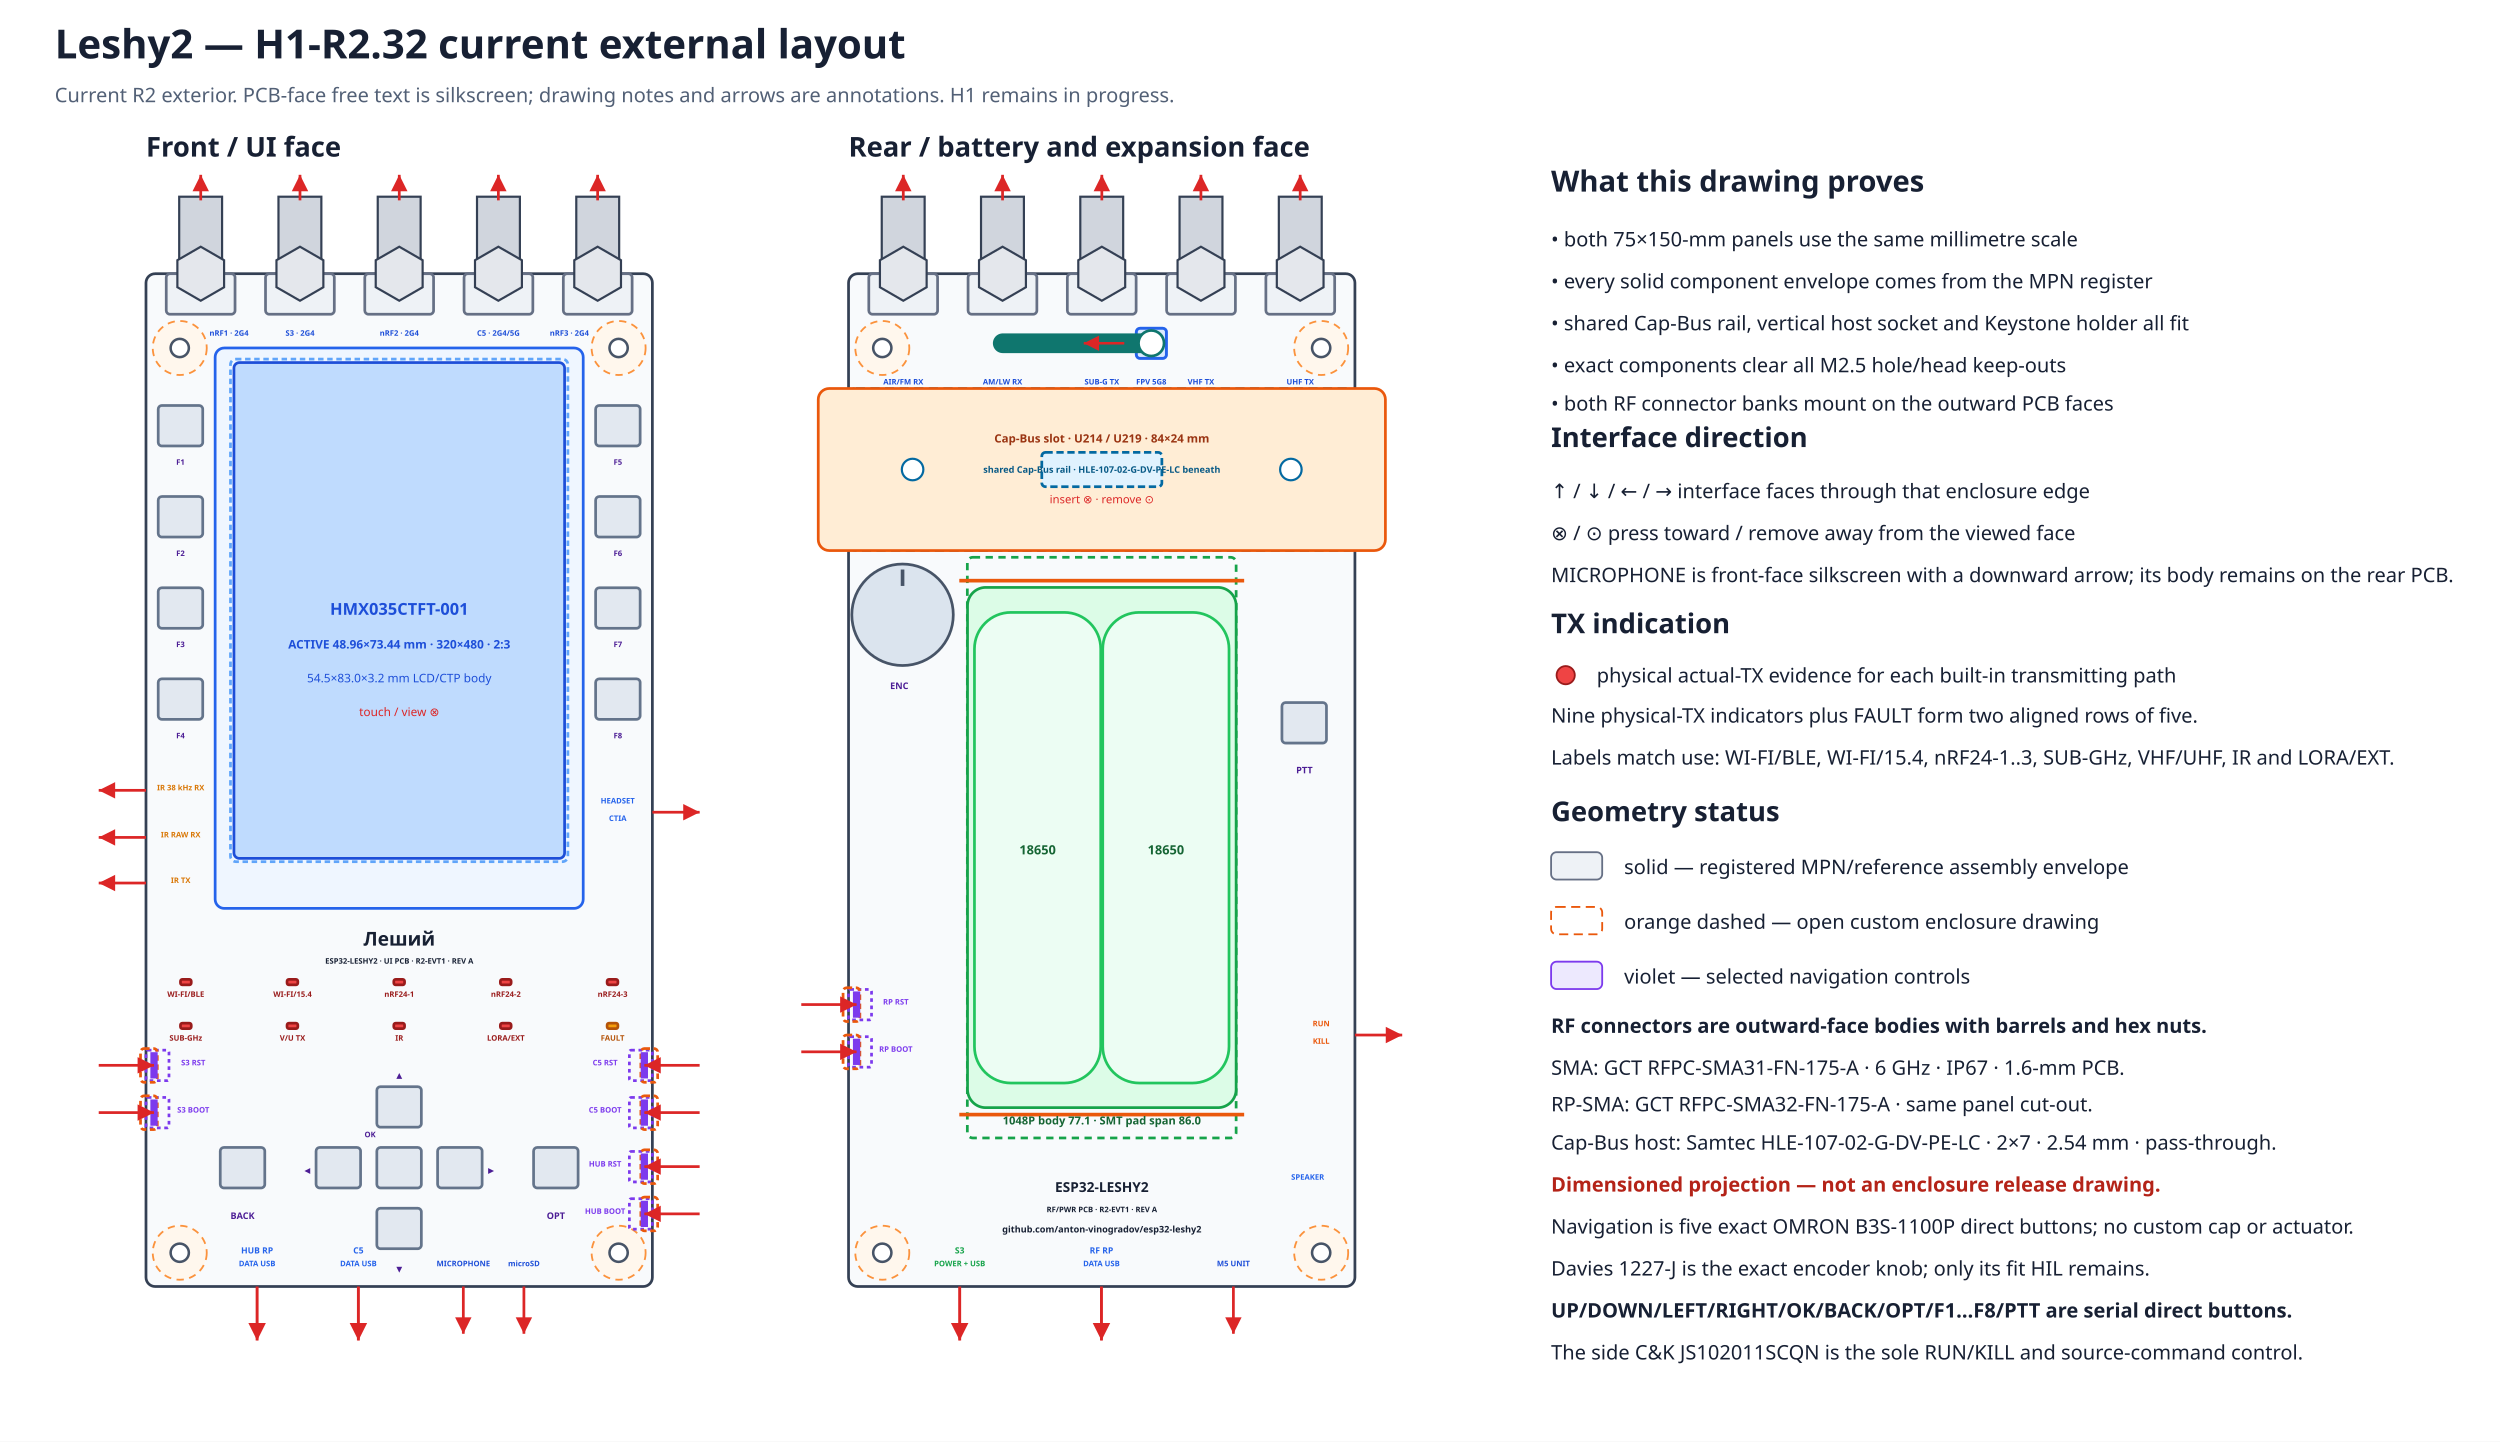
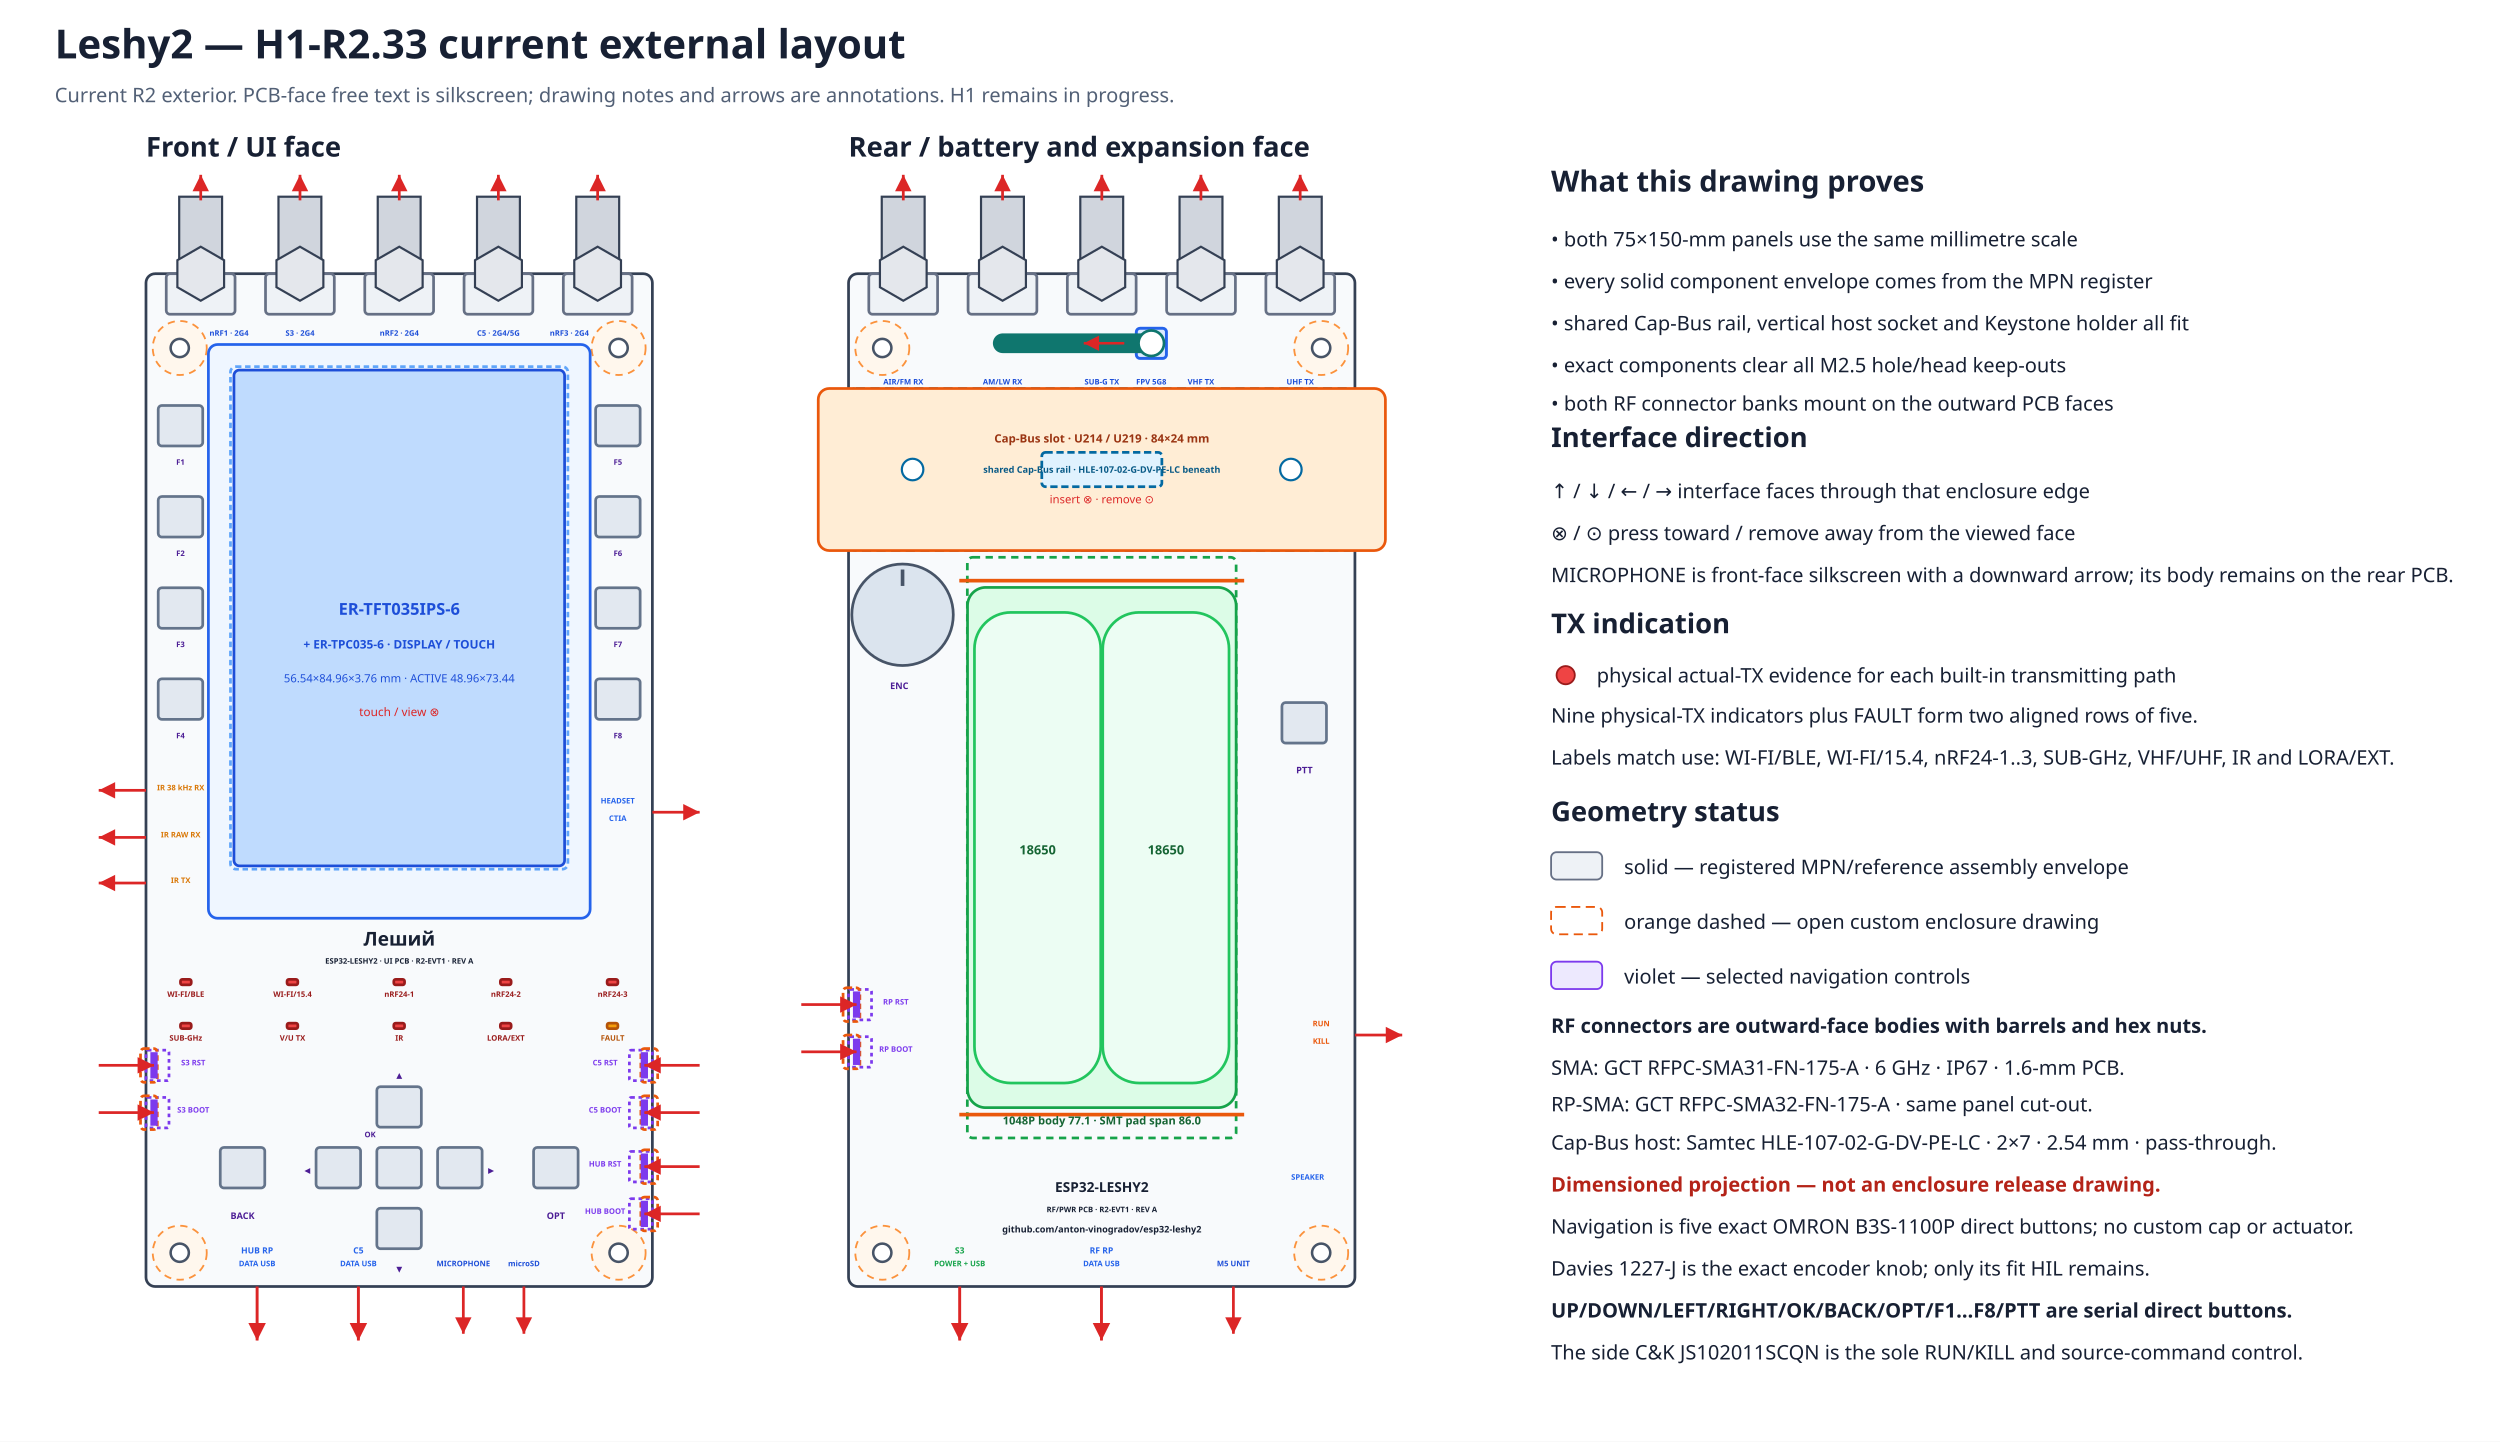
- <svg xmlns="http://www.w3.org/2000/svg" width="1370" height="790" viewBox="0 0 1370 790" data-coordinate-model="L2-ASM-COORD-001-A" data-marker="H1-R2.32" data-review-status="in-progress">
+ <svg xmlns="http://www.w3.org/2000/svg" width="1370" height="790" viewBox="0 0 1370 790" data-coordinate-model="L2-ASM-COORD-001-A" data-review-gate="H1-R2.33" data-review-status="ready-for-user-acceptance">
  <defs>
    <marker id="arrow" markerWidth="8" markerHeight="8" refX="6" refY="3" orient="auto">
      <path d="M0,0 L6,3 L0,6 Z" fill="#dc2626" />
    </marker>
  </defs>
  <rect width="100%" height="100%" fill="#ffffff" />
-   <text x="30.0" y="32.0" font-family="sans-serif" font-size="22" font-weight="bold" text-anchor="start" fill="#172033">Leshy2 — H1-R2.32 current external layout</text>
+   <text x="30.0" y="32.0" font-family="sans-serif" font-size="22" font-weight="bold" text-anchor="start" fill="#172033">Leshy2 — H1-R2.33 current external layout</text>
  <text x="30.0" y="56.0" font-family="sans-serif" font-size="11" font-weight="normal" text-anchor="start" fill="#526076">Current R2 exterior. PCB-face free text is silkscreen; drawing notes and arrows are annotations. H1 remains in progress.</text>
  <text x="80.0" y="85.8" font-family="sans-serif" font-size="15" font-weight="bold" text-anchor="start" fill="#172033">Front / UI face</text>
  <rect x="80.0" y="150.0" width="277.5" height="555.0" rx="5" fill="#f8fafc" stroke="#344054" stroke-width="1.5" data-face="front-outer" data-board-mm="75x150" />
  <circle cx="98.5" cy="190.7" r="14.8" fill="#fff7ed" stroke="#fb923c" stroke-width="1" stroke-dasharray="4 3" />
  <circle cx="98.5" cy="190.7" r="5.0" fill="white" stroke="#475467" stroke-width="1.4" />
  <circle cx="339.0" cy="190.7" r="14.8" fill="#fff7ed" stroke="#fb923c" stroke-width="1" stroke-dasharray="4 3" />
  <circle cx="339.0" cy="190.7" r="5.0" fill="white" stroke="#475467" stroke-width="1.4" />
  <circle cx="98.5" cy="686.5" r="14.8" fill="#fff7ed" stroke="#fb923c" stroke-width="1" stroke-dasharray="4 3" />
  <circle cx="98.5" cy="686.5" r="5.0" fill="white" stroke="#475467" stroke-width="1.4" />
  <circle cx="339.0" cy="686.5" r="14.8" fill="#fff7ed" stroke="#fb923c" stroke-width="1" stroke-dasharray="4 3" />
  <circle cx="339.0" cy="686.5" r="5.0" fill="white" stroke="#475467" stroke-width="1.4" />
  <text x="465.0" y="85.8" font-family="sans-serif" font-size="15" font-weight="bold" text-anchor="start" fill="#172033">Rear / battery and expansion face</text>
  <rect x="465.0" y="150.0" width="277.5" height="555.0" rx="5" fill="#f8fafc" stroke="#344054" stroke-width="1.5" data-face="rear-outer" data-board-mm="75x150" />
  <circle cx="483.5" cy="190.7" r="14.8" fill="#fff7ed" stroke="#fb923c" stroke-width="1" stroke-dasharray="4 3" />
  <circle cx="483.5" cy="190.7" r="5.0" fill="white" stroke="#475467" stroke-width="1.4" />
  <circle cx="724.0" cy="190.7" r="14.8" fill="#fff7ed" stroke="#fb923c" stroke-width="1" stroke-dasharray="4 3" />
  <circle cx="724.0" cy="190.7" r="5.0" fill="white" stroke="#475467" stroke-width="1.4" />
  <circle cx="483.5" cy="686.5" r="14.8" fill="#fff7ed" stroke="#fb923c" stroke-width="1" stroke-dasharray="4 3" />
  <circle cx="483.5" cy="686.5" r="5.0" fill="white" stroke="#475467" stroke-width="1.4" />
  <circle cx="724.0" cy="686.5" r="14.8" fill="#fff7ed" stroke="#fb923c" stroke-width="1" stroke-dasharray="4 3" />
  <circle cx="724.0" cy="686.5" r="5.0" fill="white" stroke="#475467" stroke-width="1.4" />
  <rect x="465.0" y="212.9" width="277.5" height="88.8" rx="4" fill="#f0f9ff" stroke="#0284c7" stroke-width="1.5" stroke-dasharray="5 3" />
  <rect x="448.4" y="212.9" width="310.8" height="88.8" rx="6" fill="#ffedd5" stroke="#ea580c" stroke-width="1.5" />
  <rect x="570.9" y="247.9" width="65.8" height="18.8" rx="2" fill="#e0f2fe" stroke="#0369a1" stroke-width="1.5" stroke-dasharray="4 2" />
  <circle cx="500.1" cy="257.3" r="5.9" fill="#ffffff" stroke="#0369a1" stroke-width="1.2" />
  <circle cx="707.4" cy="257.3" r="5.9" fill="#ffffff" stroke="#0369a1" stroke-width="1.2" />
  <text x="603.8" y="242.5" font-family="sans-serif" font-size="6.3" font-weight="bold" text-anchor="middle" fill="#9a3412">Cap-Bus slot · U214 / U219 · 84×24 mm</text>
  <text x="603.8" y="259.1" font-family="sans-serif" font-size="5.0" font-weight="bold" text-anchor="middle" fill="#075985">shared Cap-Bus rail · HLE-107-02-G-DV-PE-LC beneath</text>
  <text x="603.8" y="275.8" font-family="sans-serif" font-size="6.2" font-weight="normal" text-anchor="middle" fill="#dc2626">insert ⊗ · remove ⊙</text>
  <g id="rear-outer-rf-bank" data-mount-face="rf-pcb-outer">
    <rect x="476.1" y="150.0" width="37.7" height="22.2" rx="2" fill="#eef2f6" stroke="#667085" stroke-width="1.5" />
    <rect x="483.2" y="107.8" width="23.5" height="42.2" fill="#d0d5dd" stroke="#344054" stroke-width="1.2" />
    <polygon points="507.8,157.4 495.0,164.8 482.2,157.4 482.2,142.6 495.0,135.2 507.8,142.6" fill="#e4e7ec" stroke="#344054" stroke-width="1.2" />
    <path d="M495.0 109.8 V95.8" stroke="#dc2626" stroke-width="1.5" marker-end="url(#arrow)" />
    <text data-layer="pcb-silkscreen" x="495.0" y="210.7" font-family="sans-serif" font-size="4.2" font-weight="bold" text-anchor="middle" fill="#1d4ed8">AIR/FM RX</text>
    <rect x="530.5" y="150.0" width="37.7" height="22.2" rx="2" fill="#eef2f6" stroke="#667085" stroke-width="1.5" />
    <rect x="537.6" y="107.8" width="23.5" height="42.2" fill="#d0d5dd" stroke="#344054" stroke-width="1.2" />
    <polygon points="562.2,157.4 549.4,164.8 536.5,157.4 536.5,142.6 549.4,135.2 562.2,142.6" fill="#e4e7ec" stroke="#344054" stroke-width="1.2" />
    <path d="M549.4 109.8 V95.8" stroke="#dc2626" stroke-width="1.5" marker-end="url(#arrow)" />
    <text data-layer="pcb-silkscreen" x="549.4" y="210.7" font-family="sans-serif" font-size="4.2" font-weight="bold" text-anchor="middle" fill="#1d4ed8">AM/LW RX</text>
    <rect x="584.9" y="150.0" width="37.7" height="22.2" rx="2" fill="#eef2f6" stroke="#667085" stroke-width="1.5" />
    <rect x="592.0" y="107.8" width="23.5" height="42.2" fill="#d0d5dd" stroke="#344054" stroke-width="1.2" />
    <polygon points="616.6,157.4 603.8,164.8 590.9,157.4 590.9,142.6 603.8,135.2 616.6,142.6" fill="#e4e7ec" stroke="#344054" stroke-width="1.2" />
    <path d="M603.8 109.8 V95.8" stroke="#dc2626" stroke-width="1.5" marker-end="url(#arrow)" />
    <text data-layer="pcb-silkscreen" x="603.8" y="210.7" font-family="sans-serif" font-size="4.2" font-weight="bold" text-anchor="middle" fill="#1d4ed8">SUB-G TX</text>
    <rect x="639.3" y="150.0" width="37.7" height="22.2" rx="2" fill="#eef2f6" stroke="#667085" stroke-width="1.5" />
    <rect x="646.4" y="107.8" width="23.5" height="42.2" fill="#d0d5dd" stroke="#344054" stroke-width="1.2" />
    <polygon points="671.0,157.4 658.1,164.8 645.3,157.4 645.3,142.6 658.1,135.2 671.0,142.6" fill="#e4e7ec" stroke="#344054" stroke-width="1.2" />
    <path d="M658.1 109.8 V95.8" stroke="#dc2626" stroke-width="1.5" marker-end="url(#arrow)" />
    <text data-layer="pcb-silkscreen" x="658.1" y="210.7" font-family="sans-serif" font-size="4.2" font-weight="bold" text-anchor="middle" fill="#1d4ed8">VHF TX</text>
    <rect x="693.7" y="150.0" width="37.7" height="22.2" rx="2" fill="#eef2f6" stroke="#667085" stroke-width="1.5" />
    <rect x="700.8" y="107.8" width="23.5" height="42.2" fill="#d0d5dd" stroke="#344054" stroke-width="1.2" />
    <polygon points="725.3,157.4 712.5,164.8 699.7,157.4 699.7,142.6 712.5,135.2 725.3,142.6" fill="#e4e7ec" stroke="#344054" stroke-width="1.2" />
    <path d="M712.5 109.8 V95.8" stroke="#dc2626" stroke-width="1.5" marker-end="url(#arrow)" />
    <text data-layer="pcb-silkscreen" x="712.5" y="210.7" font-family="sans-serif" font-size="4.2" font-weight="bold" text-anchor="middle" fill="#1d4ed8">UHF TX</text>
  </g>
-   <rect x="117.9" y="190.7" width="201.7" height="307.1" rx="5" fill="#eff6ff" stroke="#2563eb" stroke-width="1.5" />
-   <rect x="128.2" y="198.7" width="181.2" height="271.7" rx="3" fill="#bfdbfe" stroke="#1d4ed8" stroke-width="1.5" />
-   <rect x="126.3" y="196.8" width="184.9" height="275.4" rx="3" fill="none" stroke="#60a5fa" stroke-width="1.5" stroke-dasharray="3 2" />
-   <text x="218.8" y="336.9" font-family="sans-serif" font-size="9" font-weight="bold" text-anchor="middle" fill="#1d4ed8">HMX035CTFT-001</text>
-   <text x="218.8" y="355.4" font-family="sans-serif" font-size="6.5" font-weight="bold" text-anchor="middle" fill="#1d4ed8">ACTIVE 48.96×73.44 mm · 320×480 · 2:3</text>
-   <text x="218.8" y="373.9" font-family="sans-serif" font-size="6.5" font-weight="normal" text-anchor="middle" fill="#1d4ed8">54.5×83.0×3.2 mm LCD/CTP body</text>
+   <rect x="114.2" y="188.8" width="209.2" height="314.4" rx="5" fill="#eff6ff" stroke="#2563eb" stroke-width="1.5" />
+   <rect x="128.2" y="202.8" width="181.2" height="271.7" rx="3" fill="#bfdbfe" stroke="#1d4ed8" stroke-width="1.5" />
+   <rect x="126.3" y="200.9" width="184.9" height="275.4" rx="3" fill="none" stroke="#60a5fa" stroke-width="1.5" stroke-dasharray="3 2" />
+   <text x="218.8" y="336.9" font-family="sans-serif" font-size="9" font-weight="bold" text-anchor="middle" fill="#1d4ed8">ER-TFT035IPS-6</text>
+   <text x="218.8" y="355.4" font-family="sans-serif" font-size="6.5" font-weight="bold" text-anchor="middle" fill="#1d4ed8">+ ER-TPC035-6 · DISPLAY / TOUCH</text>
+   <text x="218.8" y="373.9" font-family="sans-serif" font-size="6.2" font-weight="normal" text-anchor="middle" fill="#1d4ed8">56.54×84.96×3.76 mm · ACTIVE 48.96×73.44</text>
  <text x="218.8" y="392.4" font-family="sans-serif" font-size="6.5" font-weight="normal" text-anchor="middle" fill="#dc2626">touch / view ⊗</text>
  <g id="front-outer-rf-bank" data-mount-face="ui-pcb-outer">
    <rect x="91.1" y="150.0" width="37.7" height="22.2" rx="2" fill="#eef2f6" stroke="#667085" stroke-width="1.5" />
    <rect x="98.2" y="107.8" width="23.5" height="42.2" fill="#d0d5dd" stroke="#344054" stroke-width="1.2" />
    <polygon points="122.8,157.4 110.0,164.8 97.2,157.4 97.2,142.6 110.0,135.2 122.8,142.6" fill="#e4e7ec" stroke="#344054" stroke-width="1.2" />
    <path d="M110.0 109.8 V95.8" stroke="#dc2626" stroke-width="1.5" marker-end="url(#arrow)" />
    <text data-layer="pcb-silkscreen" x="125.5" y="184.0" font-family="sans-serif" font-size="4.2" font-weight="bold" text-anchor="middle" fill="#1d4ed8">nRF1 · 2G4</text>
    <rect x="145.5" y="150.0" width="37.7" height="22.2" rx="2" fill="#eef2f6" stroke="#667085" stroke-width="1.5" />
    <rect x="152.6" y="107.8" width="23.5" height="42.2" fill="#d0d5dd" stroke="#344054" stroke-width="1.2" />
    <polygon points="177.2,157.4 164.4,164.8 151.5,157.4 151.5,142.6 164.4,135.2 177.2,142.6" fill="#e4e7ec" stroke="#344054" stroke-width="1.2" />
    <path d="M164.4 109.8 V95.8" stroke="#dc2626" stroke-width="1.5" marker-end="url(#arrow)" />
    <text data-layer="pcb-silkscreen" x="164.4" y="184.0" font-family="sans-serif" font-size="4.2" font-weight="bold" text-anchor="middle" fill="#1d4ed8">S3 · 2G4</text>
    <rect x="199.9" y="150.0" width="37.7" height="22.2" rx="2" fill="#eef2f6" stroke="#667085" stroke-width="1.5" />
    <rect x="207.0" y="107.8" width="23.5" height="42.2" fill="#d0d5dd" stroke="#344054" stroke-width="1.2" />
    <polygon points="231.6,157.4 218.8,164.8 205.9,157.4 205.9,142.6 218.8,135.2 231.6,142.6" fill="#e4e7ec" stroke="#344054" stroke-width="1.2" />
    <path d="M218.8 109.8 V95.8" stroke="#dc2626" stroke-width="1.5" marker-end="url(#arrow)" />
    <text data-layer="pcb-silkscreen" x="218.8" y="184.0" font-family="sans-serif" font-size="4.2" font-weight="bold" text-anchor="middle" fill="#1d4ed8">nRF2 · 2G4</text>
    <rect x="254.3" y="150.0" width="37.7" height="22.2" rx="2" fill="#eef2f6" stroke="#667085" stroke-width="1.5" />
    <rect x="261.4" y="107.8" width="23.5" height="42.2" fill="#d0d5dd" stroke="#344054" stroke-width="1.2" />
    <polygon points="286.0,157.4 273.1,164.8 260.3,157.4 260.3,142.6 273.1,135.2 286.0,142.6" fill="#e4e7ec" stroke="#344054" stroke-width="1.2" />
    <path d="M273.1 109.8 V95.8" stroke="#dc2626" stroke-width="1.5" marker-end="url(#arrow)" />
    <text data-layer="pcb-silkscreen" x="273.1" y="184.0" font-family="sans-serif" font-size="4.2" font-weight="bold" text-anchor="middle" fill="#1d4ed8">C5 · 2G4/5G</text>
    <rect x="308.7" y="150.0" width="37.7" height="22.2" rx="2" fill="#eef2f6" stroke="#667085" stroke-width="1.5" />
    <rect x="315.8" y="107.8" width="23.5" height="42.2" fill="#d0d5dd" stroke="#344054" stroke-width="1.2" />
    <polygon points="340.3,157.4 327.5,164.8 314.7,157.4 314.7,142.6 327.5,135.2 340.3,142.6" fill="#e4e7ec" stroke="#344054" stroke-width="1.2" />
    <path d="M327.5 109.8 V95.8" stroke="#dc2626" stroke-width="1.5" marker-end="url(#arrow)" />
    <text data-layer="pcb-silkscreen" x="312.0" y="184.0" font-family="sans-serif" font-size="4.2" font-weight="bold" text-anchor="middle" fill="#1d4ed8">nRF3 · 2G4</text>
  </g>
  <rect x="98.9" y="536.7" width="5.9" height="3.0" rx="1" fill="#ef4444" stroke="#991b1b" stroke-width="1.5" data-instance="s3_tx_led" data-role="actual-tx-indicator" data-row="1" data-column="1" />
  <text data-layer="pcb-silkscreen" x="101.8" y="546.3" font-family="sans-serif" font-size="4.2" font-weight="bold" text-anchor="middle" fill="#991b1b">WI-FI/BLE</text>
  <rect x="157.3" y="536.7" width="5.9" height="3.0" rx="1" fill="#ef4444" stroke="#991b1b" stroke-width="1.5" data-instance="c5_tx_led" data-role="actual-tx-indicator" data-row="1" data-column="2" />
  <text data-layer="pcb-silkscreen" x="160.3" y="546.3" font-family="sans-serif" font-size="4.2" font-weight="bold" text-anchor="middle" fill="#991b1b">WI-FI/15.4</text>
  <rect x="215.8" y="536.7" width="5.9" height="3.0" rx="1" fill="#ef4444" stroke="#991b1b" stroke-width="1.5" data-instance="nrf0_tx_led" data-role="actual-tx-indicator" data-row="1" data-column="3" />
  <text data-layer="pcb-silkscreen" x="218.8" y="546.3" font-family="sans-serif" font-size="4.2" font-weight="bold" text-anchor="middle" fill="#991b1b">nRF24-1</text>
  <rect x="274.2" y="536.7" width="5.9" height="3.0" rx="1" fill="#ef4444" stroke="#991b1b" stroke-width="1.5" data-instance="nrf1_tx_led" data-role="actual-tx-indicator" data-row="1" data-column="4" />
  <text data-layer="pcb-silkscreen" x="277.2" y="546.3" font-family="sans-serif" font-size="4.2" font-weight="bold" text-anchor="middle" fill="#991b1b">nRF24-2</text>
  <rect x="332.7" y="536.7" width="5.9" height="3.0" rx="1" fill="#ef4444" stroke="#991b1b" stroke-width="1.5" data-instance="nrf2_tx_led" data-role="actual-tx-indicator" data-row="1" data-column="5" />
  <text data-layer="pcb-silkscreen" x="335.7" y="546.3" font-family="sans-serif" font-size="4.2" font-weight="bold" text-anchor="middle" fill="#991b1b">nRF24-3</text>
  <rect x="98.9" y="560.7" width="5.9" height="3.0" rx="1" fill="#ef4444" stroke="#991b1b" stroke-width="1.5" data-instance="cc_tx_led" data-role="actual-tx-indicator" data-row="2" data-column="1" />
  <text data-layer="pcb-silkscreen" x="101.8" y="570.3" font-family="sans-serif" font-size="4.2" font-weight="bold" text-anchor="middle" fill="#991b1b">SUB-GHz</text>
  <rect x="157.3" y="560.7" width="5.9" height="3.0" rx="1" fill="#ef4444" stroke="#991b1b" stroke-width="1.5" data-instance="voice_tx_led" data-role="actual-tx-indicator" data-row="2" data-column="2" />
  <text data-layer="pcb-silkscreen" x="160.3" y="570.3" font-family="sans-serif" font-size="4.2" font-weight="bold" text-anchor="middle" fill="#991b1b">V/U TX</text>
  <rect x="215.8" y="560.7" width="5.9" height="3.0" rx="1" fill="#ef4444" stroke="#991b1b" stroke-width="1.5" data-instance="ir_tx_led" data-role="actual-tx-indicator" data-row="2" data-column="3" />
  <text data-layer="pcb-silkscreen" x="218.8" y="570.3" font-family="sans-serif" font-size="4.2" font-weight="bold" text-anchor="middle" fill="#991b1b">IR</text>
  <rect x="274.2" y="560.7" width="5.9" height="3.0" rx="1" fill="#ef4444" stroke="#991b1b" stroke-width="1.5" data-instance="ext_tx_led" data-role="actual-tx-indicator" data-row="2" data-column="4" />
  <text data-layer="pcb-silkscreen" x="277.2" y="570.3" font-family="sans-serif" font-size="4.2" font-weight="bold" text-anchor="middle" fill="#991b1b">LORA/EXT</text>
  <rect x="332.7" y="560.7" width="5.9" height="3.0" rx="1" fill="#f59e0b" stroke="#b45309" stroke-width="1.5" data-instance="fault_led" data-role="fault-indicator" data-row="2" data-column="5" />
  <text data-layer="pcb-silkscreen" x="335.7" y="570.3" font-family="sans-serif" font-size="4.2" font-weight="bold" text-anchor="middle" fill="#b45309">FAULT</text>
  <rect x="86.7" y="222.2" width="24.4" height="22.2" rx="2" fill="#e2e8f0" stroke="#64748b" stroke-width="1.5" data-instance="ui_switch_f1" data-direct-press="true" />
  <rect x="86.7" y="272.1" width="24.4" height="22.2" rx="2" fill="#e2e8f0" stroke="#64748b" stroke-width="1.5" data-instance="ui_switch_f2" data-direct-press="true" />
  <rect x="86.7" y="322.1" width="24.4" height="22.2" rx="2" fill="#e2e8f0" stroke="#64748b" stroke-width="1.5" data-instance="ui_switch_f3" data-direct-press="true" />
  <rect x="86.7" y="372.0" width="24.4" height="22.2" rx="2" fill="#e2e8f0" stroke="#64748b" stroke-width="1.5" data-instance="ui_switch_f4" data-direct-press="true" />
  <rect x="326.4" y="222.2" width="24.4" height="22.2" rx="2" fill="#e2e8f0" stroke="#64748b" stroke-width="1.5" data-instance="ui_switch_f5" data-direct-press="true" />
  <rect x="326.4" y="272.1" width="24.4" height="22.2" rx="2" fill="#e2e8f0" stroke="#64748b" stroke-width="1.5" data-instance="ui_switch_f6" data-direct-press="true" />
  <rect x="326.4" y="322.1" width="24.4" height="22.2" rx="2" fill="#e2e8f0" stroke="#64748b" stroke-width="1.5" data-instance="ui_switch_f7" data-direct-press="true" />
  <rect x="326.4" y="372.0" width="24.4" height="22.2" rx="2" fill="#e2e8f0" stroke="#64748b" stroke-width="1.5" data-instance="ui_switch_f8" data-direct-press="true" />
  <rect x="120.7" y="628.8" width="24.4" height="22.2" rx="2" fill="#e2e8f0" stroke="#64748b" stroke-width="1.5" data-instance="ui_switch_back" data-direct-press="true" />
  <rect x="206.5" y="595.5" width="24.4" height="22.2" rx="2" fill="#e2e8f0" stroke="#64748b" stroke-width="1.5" data-instance="ui_dpad_up" data-direct-press="true" />
  <rect x="206.5" y="662.1" width="24.4" height="22.2" rx="2" fill="#e2e8f0" stroke="#64748b" stroke-width="1.5" data-instance="ui_dpad_down" data-direct-press="true" />
  <rect x="173.2" y="628.8" width="24.4" height="22.2" rx="2" fill="#e2e8f0" stroke="#64748b" stroke-width="1.5" data-instance="ui_dpad_left" data-direct-press="true" />
  <rect x="239.8" y="628.8" width="24.4" height="22.2" rx="2" fill="#e2e8f0" stroke="#64748b" stroke-width="1.5" data-instance="ui_dpad_right" data-direct-press="true" />
  <rect x="206.5" y="628.8" width="24.4" height="22.2" rx="2" fill="#e2e8f0" stroke="#64748b" stroke-width="1.5" data-instance="ui_dpad_ok" data-direct-press="true" />
  <rect x="292.4" y="628.8" width="24.4" height="22.2" rx="2" fill="#e2e8f0" stroke="#64748b" stroke-width="1.5" data-instance="ui_switch_opt" data-direct-press="true" />
  <text data-layer="pcb-silkscreen" x="218.8" y="590.7" font-family="sans-serif" font-size="4.2" font-weight="bold" text-anchor="middle" fill="#4c1d95">▲</text>
  <text data-layer="pcb-silkscreen" x="218.8" y="696.9" font-family="sans-serif" font-size="4.2" font-weight="bold" text-anchor="middle" fill="#4c1d95">▼</text>
  <text data-layer="pcb-silkscreen" x="168.4" y="642.8" font-family="sans-serif" font-size="4.2" font-weight="bold" text-anchor="middle" fill="#4c1d95">◀</text>
  <text data-layer="pcb-silkscreen" x="269.1" y="642.8" font-family="sans-serif" font-size="4.2" font-weight="bold" text-anchor="middle" fill="#4c1d95">▶</text>
  <text data-layer="pcb-silkscreen" x="202.8" y="623.2" font-family="sans-serif" font-size="4.2" font-weight="bold" text-anchor="middle" fill="#4c1d95">OK</text>
  <text data-layer="pcb-silkscreen" x="132.9" y="668.0" font-family="sans-serif" font-size="5.0" font-weight="bold" text-anchor="middle" fill="#4c1d95">BACK</text>
  <text data-layer="pcb-silkscreen" x="304.6" y="668.0" font-family="sans-serif" font-size="5.0" font-weight="bold" text-anchor="middle" fill="#4c1d95">OPT</text>
  <text data-layer="pcb-silkscreen" x="98.9" y="254.7" font-family="sans-serif" font-size="4.2" font-weight="bold" text-anchor="middle" fill="#4c1d95">F1</text>
  <text data-layer="pcb-silkscreen" x="98.9" y="304.7" font-family="sans-serif" font-size="4.2" font-weight="bold" text-anchor="middle" fill="#4c1d95">F2</text>
  <text data-layer="pcb-silkscreen" x="98.9" y="354.6" font-family="sans-serif" font-size="4.2" font-weight="bold" text-anchor="middle" fill="#4c1d95">F3</text>
  <text data-layer="pcb-silkscreen" x="98.9" y="404.6" font-family="sans-serif" font-size="4.2" font-weight="bold" text-anchor="middle" fill="#4c1d95">F4</text>
  <text data-layer="pcb-silkscreen" x="338.6" y="254.7" font-family="sans-serif" font-size="4.2" font-weight="bold" text-anchor="middle" fill="#4c1d95">F5</text>
  <text data-layer="pcb-silkscreen" x="338.6" y="304.7" font-family="sans-serif" font-size="4.2" font-weight="bold" text-anchor="middle" fill="#4c1d95">F6</text>
  <text data-layer="pcb-silkscreen" x="338.6" y="354.6" font-family="sans-serif" font-size="4.2" font-weight="bold" text-anchor="middle" fill="#4c1d95">F7</text>
  <text data-layer="pcb-silkscreen" x="338.6" y="404.6" font-family="sans-serif" font-size="4.2" font-weight="bold" text-anchor="middle" fill="#4c1d95">F8</text>
  <path d="M80.0 433.1 L54.1 433.1" stroke="#dc2626" stroke-width="1.5" marker-end="url(#arrow)" />
  <text data-layer="pcb-silkscreen" x="99.0" y="433.1" font-family="sans-serif" font-size="4.2" font-weight="bold" text-anchor="middle" fill="#d97706">IR 38 kHz RX</text>
  <path d="M80.0 458.9 L54.1 458.9" stroke="#dc2626" stroke-width="1.5" marker-end="url(#arrow)" />
  <text data-layer="pcb-silkscreen" x="99.0" y="458.9" font-family="sans-serif" font-size="4.2" font-weight="bold" text-anchor="middle" fill="#d97706">IR RAW RX</text>
  <path d="M80.0 483.9 L54.1 483.9" stroke="#dc2626" stroke-width="1.5" marker-end="url(#arrow)" />
  <text data-layer="pcb-silkscreen" x="99.0" y="483.9" font-family="sans-serif" font-size="4.2" font-weight="bold" text-anchor="middle" fill="#d97706">IR TX</text>
  <path d="M357.5 445.1 L383.4 445.1" stroke="#dc2626" stroke-width="1.5" marker-end="url(#arrow)" />
  <text data-layer="pcb-silkscreen" x="338.5" y="440.3" font-family="sans-serif" font-size="4.2" font-weight="bold" text-anchor="middle" fill="#2563eb">HEADSET</text>
  <text data-layer="pcb-silkscreen" x="338.5" y="449.9" font-family="sans-serif" font-size="4.2" font-weight="bold" text-anchor="middle" fill="#2563eb">CTIA</text>
  <rect x="80.0" y="575.5" width="12.6" height="16.7" rx="1" fill="none" stroke="#7c3aed" stroke-width="1.5" stroke-dasharray="2 2" data-instance="s3_reset_button" data-projection="inner-mounted-side-switch" />
  <rect x="77.0" y="574.6" width="9.2" height="18.5" rx="2" fill="none" stroke="#ea580c" stroke-width="1.5" stroke-dasharray="3 2" data-instance="s3_reset_button" data-part="protective-recess" data-recess-mm="1.2" />
  <path d="M84.4 578.6 V589.0" stroke="#7c3aed" stroke-width="4" stroke-linecap="square" data-instance="s3_reset_button" data-part="side-actuator" data-recessed="true" />
  <path d="M54.1 583.8 L84.4 583.8" stroke="#dc2626" stroke-width="1.5" marker-end="url(#arrow)" />
  <text data-layer="pcb-silkscreen" x="105.9" y="583.8" font-family="sans-serif" font-size="4.2" font-weight="bold" text-anchor="middle" fill="#7c3aed">S3 RST</text>
  <rect x="80.0" y="601.4" width="12.6" height="16.7" rx="1" fill="none" stroke="#7c3aed" stroke-width="1.5" stroke-dasharray="2 2" data-instance="s3_boot_button" data-projection="inner-mounted-side-switch" />
  <rect x="77.0" y="600.5" width="9.2" height="18.5" rx="2" fill="none" stroke="#ea580c" stroke-width="1.5" stroke-dasharray="3 2" data-instance="s3_boot_button" data-part="protective-recess" data-recess-mm="1.2" />
  <path d="M84.4 604.5 V614.9" stroke="#7c3aed" stroke-width="4" stroke-linecap="square" data-instance="s3_boot_button" data-part="side-actuator" data-recessed="true" />
  <path d="M54.1 609.7 L84.4 609.7" stroke="#dc2626" stroke-width="1.5" marker-end="url(#arrow)" />
  <text data-layer="pcb-silkscreen" x="105.9" y="609.7" font-family="sans-serif" font-size="4.2" font-weight="bold" text-anchor="middle" fill="#7c3aed">S3 BOOT</text>
  <rect x="344.9" y="575.5" width="12.6" height="16.7" rx="1" fill="none" stroke="#7c3aed" stroke-width="1.5" stroke-dasharray="2 2" data-instance="c5_reset_button" data-projection="inner-mounted-side-switch" />
  <rect x="351.2" y="574.6" width="9.2" height="18.5" rx="2" fill="none" stroke="#ea580c" stroke-width="1.5" stroke-dasharray="3 2" data-instance="c5_reset_button" data-part="protective-recess" data-recess-mm="1.2" />
  <path d="M353.1 578.6 V589.0" stroke="#7c3aed" stroke-width="4" stroke-linecap="square" data-instance="c5_reset_button" data-part="side-actuator" data-recessed="true" />
  <path d="M383.4 583.8 L353.1 583.8" stroke="#dc2626" stroke-width="1.5" marker-end="url(#arrow)" />
  <text data-layer="pcb-silkscreen" x="331.6" y="583.8" font-family="sans-serif" font-size="4.2" font-weight="bold" text-anchor="middle" fill="#7c3aed">C5 RST</text>
  <rect x="344.9" y="601.4" width="12.6" height="16.7" rx="1" fill="none" stroke="#7c3aed" stroke-width="1.5" stroke-dasharray="2 2" data-instance="c5_boot_button" data-projection="inner-mounted-side-switch" />
  <rect x="351.2" y="600.5" width="9.2" height="18.5" rx="2" fill="none" stroke="#ea580c" stroke-width="1.5" stroke-dasharray="3 2" data-instance="c5_boot_button" data-part="protective-recess" data-recess-mm="1.2" />
  <path d="M353.1 604.5 V614.9" stroke="#7c3aed" stroke-width="4" stroke-linecap="square" data-instance="c5_boot_button" data-part="side-actuator" data-recessed="true" />
  <path d="M383.4 609.7 L353.1 609.7" stroke="#dc2626" stroke-width="1.5" marker-end="url(#arrow)" />
  <text data-layer="pcb-silkscreen" x="331.6" y="609.7" font-family="sans-serif" font-size="4.2" font-weight="bold" text-anchor="middle" fill="#7c3aed">C5 BOOT</text>
  <path d="M287.1 705.0 L287.1 730.9" stroke="#dc2626" stroke-width="1.5" marker-end="url(#arrow)" />
  <text data-layer="pcb-silkscreen" x="287.1" y="693.9" data-edge="bottom" data-silk-row="role" font-family="sans-serif" font-size="4.2" font-weight="bold" text-anchor="middle" fill="#1d4ed8">microSD</text>
  <path d="M253.9 705.0 L253.9 730.9" stroke="#dc2626" stroke-width="1.5" marker-end="url(#arrow)" />
  <text data-layer="pcb-silkscreen" x="253.9" y="693.9" data-edge="bottom" data-silk-row="role" font-family="sans-serif" font-size="4.2" font-weight="bold" text-anchor="middle" fill="#1d4ed8">MICROPHONE</text>
  <rect x="530.1" y="305.4" width="147.3" height="318.2" rx="3" fill="none" stroke="#16a34a" stroke-width="1.5" stroke-dasharray="4 3" data-part="1048P-pcb-pad-span" data-dimension-mm="86.00" />
  <rect x="530.2" y="321.9" width="147.2" height="285.1" rx="10" fill="#dcfce7" stroke="#16a34a" stroke-width="1.5" data-instance="pack_holder" data-mpn="Keystone 1048P" data-mounting="SMT" />
  <path d="M525.7 318.2 H681.8" stroke="#ea580c" stroke-width="2" data-layer="mechanical-reference" data-part="enclosure-holder-end-stop" />
  <path d="M525.7 610.8 H681.8" stroke="#ea580c" stroke-width="2" data-layer="mechanical-reference" data-part="enclosure-holder-end-stop" />
  <text x="603.8" y="616.2" font-family="sans-serif" font-size="6.1" font-weight="bold" text-anchor="middle" fill="#166534">1048P body 77.1 · SMT pad span 86.0</text>
  <rect x="534.0" y="335.6" width="69.2" height="257.9" rx="20" fill="#ecfdf3" stroke="#22c55e" stroke-width="1.5" data-instance="pack_cell0" data-source-envelope="true" />
  <text x="568.6" y="468.2" font-family="sans-serif" font-size="7" font-weight="bold" text-anchor="middle" fill="#166534">18650</text>
  <rect x="604.3" y="335.6" width="69.2" height="257.9" rx="20" fill="#ecfdf3" stroke="#22c55e" stroke-width="1.5" data-instance="pack_cell1" data-source-envelope="true" />
  <text x="638.9" y="468.2" font-family="sans-serif" font-size="7" font-weight="bold" text-anchor="middle" fill="#166534">18650</text>
  <rect x="702.5" y="385.0" width="24.4" height="22.2" rx="2" fill="#e2e8f0" stroke="#64748b" stroke-width="1.5" data-instance="ptt_switch" data-direct-press="true" />
  <circle cx="494.6" cy="336.9" r="27.8" fill="#dbe4ee" stroke="#475467" stroke-width="1.5" data-instance="encoder_knob" data-selected-part="true" />
  <path d="M494.6 312.1 V321.1" stroke="#475467" stroke-width="2" data-part="knob-indicator-line" />
  <text data-layer="pcb-silkscreen" x="492.8" y="377.6" font-family="sans-serif" font-size="5.0" font-weight="bold" text-anchor="middle" fill="#4c1d95">ENC</text>
  <text data-layer="pcb-silkscreen" x="714.8" y="423.8" font-family="sans-serif" font-size="5.0" font-weight="bold" text-anchor="middle" fill="#4c1d95">PTT</text>
  <path d="M742.5 567.2 L768.4 567.2" stroke="#dc2626" stroke-width="1.5" marker-end="url(#arrow)" />
  <text data-layer="pcb-silkscreen" x="724.0" y="562.4" font-family="sans-serif" font-size="4.2" font-weight="bold" text-anchor="middle" fill="#ea580c">RUN</text>
  <text data-layer="pcb-silkscreen" x="724.0" y="572.0" font-family="sans-serif" font-size="4.2" font-weight="bold" text-anchor="middle" fill="#ea580c">KILL</text>
  <rect x="465.0" y="542.2" width="12.6" height="16.7" rx="1" fill="none" stroke="#7c3aed" stroke-width="1.5" stroke-dasharray="2 2" data-instance="rp_reset_button" data-projection="inner-mounted-side-switch" />
  <rect x="462.0" y="541.3" width="9.2" height="18.5" rx="2" fill="none" stroke="#ea580c" stroke-width="1.5" stroke-dasharray="3 2" data-instance="rp_reset_button" data-part="protective-recess" data-recess-mm="1.2" />
  <path d="M469.4 545.3 V555.7" stroke="#7c3aed" stroke-width="4" stroke-linecap="square" data-instance="rp_reset_button" data-part="side-actuator" data-recessed="true" />
  <path d="M439.1 550.5 L469.4 550.5" stroke="#dc2626" stroke-width="1.5" marker-end="url(#arrow)" />
  <text data-layer="pcb-silkscreen" x="490.9" y="550.5" font-family="sans-serif" font-size="4.2" font-weight="bold" text-anchor="middle" fill="#7c3aed">RP RST</text>
  <rect x="465.0" y="568.1" width="12.6" height="16.7" rx="1" fill="none" stroke="#7c3aed" stroke-width="1.5" stroke-dasharray="2 2" data-instance="rp_boot_button" data-projection="inner-mounted-side-switch" />
  <rect x="462.0" y="567.2" width="9.2" height="18.5" rx="2" fill="none" stroke="#ea580c" stroke-width="1.5" stroke-dasharray="3 2" data-instance="rp_boot_button" data-part="protective-recess" data-recess-mm="1.2" />
  <path d="M469.4 571.2 V581.6" stroke="#7c3aed" stroke-width="4" stroke-linecap="square" data-instance="rp_boot_button" data-part="side-actuator" data-recessed="true" />
  <path d="M439.1 576.4 L469.4 576.4" stroke="#dc2626" stroke-width="1.5" marker-end="url(#arrow)" />
  <text data-layer="pcb-silkscreen" x="490.9" y="576.4" font-family="sans-serif" font-size="4.2" font-weight="bold" text-anchor="middle" fill="#7c3aed">RP BOOT</text>
  <path d="M675.9 705.0 V730.9" stroke="#dc2626" stroke-width="1.5" marker-end="url(#arrow)" />
  <text data-layer="pcb-silkscreen" x="675.9" y="693.9" data-edge="bottom" data-silk-row="role" font-family="sans-serif" font-size="4.2" font-weight="bold" text-anchor="middle" fill="#1d4ed8">M5 UNIT</text>
  <text data-layer="pcb-silkscreen" x="716.6" y="646.5" font-family="sans-serif" font-size="4.2" font-weight="bold" text-anchor="middle" fill="#2563eb">SPEAKER</text>
  <text data-role="product-mark" data-face="front" data-layer="pcb-silkscreen" x="218.8" y="518.2" font-family="sans-serif" font-size="10.5" font-weight="bold" text-anchor="middle" fill="#172033">Леший</text>
  <text data-role="product-mark" data-face="rear" data-layer="pcb-silkscreen" x="603.8" y="653.2" font-family="sans-serif" font-size="7.5" font-weight="bold" text-anchor="middle" fill="#172033">ESP32-LESHY2</text>
  <text data-role="product-mark" data-face="rear" data-layer="pcb-silkscreen" x="603.8" y="675.4" font-family="sans-serif" font-size="5.0" font-weight="bold" text-anchor="middle" fill="#172033">github.com/anton-vinogradov/esp32-leshy2</text>
  <text x="850.0" y="105.0" font-family="sans-serif" font-size="16" font-weight="bold" text-anchor="start" fill="#172033">What this drawing proves</text>
  <text x="850.0" y="135.0" font-family="sans-serif" font-size="11" font-weight="normal" text-anchor="start" fill="#172033">• both 75×150-mm panels use the same millimetre scale</text>
  <text x="850.0" y="158.0" font-family="sans-serif" font-size="11" font-weight="normal" text-anchor="start" fill="#172033">• every solid component envelope comes from the MPN register</text>
  <text x="850.0" y="181.0" font-family="sans-serif" font-size="11" font-weight="normal" text-anchor="start" fill="#172033">• shared Cap-Bus rail, vertical host socket and Keystone holder all fit</text>
  <text x="850.0" y="204.0" font-family="sans-serif" font-size="11" font-weight="normal" text-anchor="start" fill="#172033">• exact components clear all M2.5 hole/head keep-outs</text>
  <text x="850.0" y="225.0" font-family="sans-serif" font-size="11" font-weight="normal" text-anchor="start" fill="#172033">• both RF connector banks mount on the outward PCB faces</text>
  <text x="850.0" y="245.0" font-family="sans-serif" font-size="15" font-weight="bold" text-anchor="start" fill="#172033">Interface direction</text>
  <text x="850.0" y="273.0" font-family="sans-serif" font-size="11" font-weight="normal" text-anchor="start" fill="#172033">↑ / ↓ / ← / →  interface faces through that enclosure edge</text>
  <text x="850.0" y="296.0" font-family="sans-serif" font-size="11" font-weight="normal" text-anchor="start" fill="#172033">⊗ / ⊙  press toward / remove away from the viewed face</text>
  <text x="850.0" y="319.0" font-family="sans-serif" font-size="11" font-weight="normal" text-anchor="start" fill="#172033">MICROPHONE is front-face silkscreen with a downward arrow; its body remains on the rear PCB.</text>
  <text x="850.0" y="347.0" font-family="sans-serif" font-size="15" font-weight="bold" text-anchor="start" fill="#172033">TX indication</text>
  <circle cx="858" cy="370" r="5" fill="#ef4444" stroke="#991b1b" />
  <text x="875.0" y="374.0" font-family="sans-serif" font-size="11" font-weight="normal" text-anchor="start" fill="#172033">physical actual-TX evidence for each built-in transmitting path</text>
  <text x="850.0" y="396.0" font-family="sans-serif" font-size="11" font-weight="normal" text-anchor="start" fill="#172033">Nine physical-TX indicators plus FAULT form two aligned rows of five.</text>
  <text x="850.0" y="419.0" font-family="sans-serif" font-size="11" font-weight="normal" text-anchor="start" fill="#172033">Labels match use: WI-FI/BLE, WI-FI/15.4, nRF24-1..3, SUB-GHz, VHF/UHF, IR and LORA/EXT.</text>
  <text x="850.0" y="450.0" font-family="sans-serif" font-size="15" font-weight="bold" text-anchor="start" fill="#172033">Geometry status</text>
  <rect x="850" y="467" width="28" height="15" rx="3" fill="#eef2f6" stroke="#667085" />
  <text x="890.0" y="479.0" font-family="sans-serif" font-size="11" font-weight="normal" text-anchor="start" fill="#172033">solid — registered MPN/reference assembly envelope</text>
  <rect x="850" y="497" width="28" height="15" rx="3" fill="none" stroke="#ea580c" stroke-dasharray="5 3" />
  <text x="890.0" y="509.0" font-family="sans-serif" font-size="11" font-weight="normal" text-anchor="start" fill="#172033">orange dashed — open custom enclosure drawing</text>
  <rect x="850" y="527" width="28" height="15" rx="3" fill="#ede9fe" stroke="#7c3aed" />
  <text x="890.0" y="539.0" font-family="sans-serif" font-size="11" font-weight="normal" text-anchor="start" fill="#172033">violet — selected navigation controls</text>
  <text x="850.0" y="566.0" font-family="sans-serif" font-size="11" font-weight="bold" text-anchor="start" fill="#172033">RF connectors are outward-face bodies with barrels and hex nuts.</text>
  <text x="850.0" y="589.0" font-family="sans-serif" font-size="11" font-weight="normal" text-anchor="start" fill="#172033">SMA: GCT RFPC-SMA31-FN-175-A · 6 GHz · IP67 · 1.6-mm PCB.</text>
  <text x="850.0" y="609.0" font-family="sans-serif" font-size="11" font-weight="normal" text-anchor="start" fill="#172033">RP-SMA: GCT RFPC-SMA32-FN-175-A · same panel cut-out.</text>
  <text x="850.0" y="630.0" font-family="sans-serif" font-size="11" font-weight="normal" text-anchor="start" fill="#172033">Cap-Bus host: Samtec HLE-107-02-G-DV-PE-LC · 2×7 · 2.54 mm · pass-through.</text>
  <text x="850.0" y="653.0" font-family="sans-serif" font-size="11" font-weight="bold" text-anchor="start" fill="#b42318">Dimensioned projection — not an enclosure release drawing.</text>
  <text x="850.0" y="676.0" font-family="sans-serif" font-size="11" font-weight="normal" text-anchor="start" fill="#172033">Navigation is five exact OMRON B3S-1100P direct buttons; no custom cap or actuator.</text>
  <text x="850.0" y="699.0" font-family="sans-serif" font-size="11" font-weight="normal" text-anchor="start" fill="#172033">Davies 1227-J is the exact encoder knob; only its fit HIL remains.</text>
  <text x="850.0" y="722.0" font-family="sans-serif" font-size="11" font-weight="bold" text-anchor="start" fill="#172033">UP/DOWN/LEFT/RIGHT/OK/BACK/OPT/F1…F8/PTT are serial direct buttons.</text>
  <text x="850.0" y="745.0" font-family="sans-serif" font-size="11" font-weight="normal" text-anchor="start" fill="#172033">The side C&amp;K JS102011SCQN is the sole RUN/KILL and source-command control.</text>
-   <g id="h1-r2-external-delta" data-marker="H1-R2.32" data-state="in-progress">
+   <g id="h1-r2-external-delta" data-marker="H1-R2.33" data-state="in-progress">
    <text data-role="board-identification" data-face="front" data-layer="pcb-silkscreen" x="218.8" y="528.1" font-family="sans-serif" font-size="4.2" font-weight="bold" text-anchor="middle" fill="#172033">ESP32-LESHY2 · UI PCB · R2-EVT1 · REV A</text>
    <text data-role="board-identification" data-face="rear" data-layer="pcb-silkscreen" x="603.8" y="664.3" font-family="sans-serif" font-size="4.2" font-weight="bold" text-anchor="middle" fill="#172033">RF/PWR PCB · R2-EVT1 · REV A</text>
    <path d="M140.9 705.0 V734.6" stroke="#dc2626" stroke-width="1.6" marker-end="url(#arrow)" data-instance="hub_service_usb_connector" data-mpn="USB4105-GF-A" data-port-role="data-only" />
    <text data-edge="bottom" data-silk-row="owner" data-layer="pcb-silkscreen" x="140.9" y="686.9" font-family="sans-serif" font-size="4.7" font-weight="bold" text-anchor="middle" fill="#2563eb">HUB RP</text>
    <text data-edge="bottom" data-silk-row="role" data-layer="pcb-silkscreen" x="140.9" y="693.9" font-family="sans-serif" font-size="4.2" font-weight="bold" text-anchor="middle" fill="#2563eb">DATA USB</text>
    <path d="M196.4 705.0 V734.6" stroke="#dc2626" stroke-width="1.6" marker-end="url(#arrow)" data-instance="c5_service_usb_connector" data-mpn="USB4105-GF-A" data-port-role="data-only" />
    <text data-edge="bottom" data-silk-row="owner" data-layer="pcb-silkscreen" x="196.4" y="686.9" font-family="sans-serif" font-size="4.7" font-weight="bold" text-anchor="middle" fill="#2563eb">C5</text>
    <text data-edge="bottom" data-silk-row="role" data-layer="pcb-silkscreen" x="196.4" y="693.9" font-family="sans-serif" font-size="4.2" font-weight="bold" text-anchor="middle" fill="#2563eb">DATA USB</text>
    <path d="M525.9 705.0 V734.6" stroke="#dc2626" stroke-width="1.6" marker-end="url(#arrow)" data-instance="product_usb_connector" data-mpn="USB4105-GF-A" data-port-role="power-and-data" />
    <text data-edge="bottom" data-silk-row="owner" data-layer="pcb-silkscreen" x="525.9" y="686.9" font-family="sans-serif" font-size="4.7" font-weight="bold" text-anchor="middle" fill="#16a34a">S3</text>
    <text data-edge="bottom" data-silk-row="role" data-layer="pcb-silkscreen" x="525.9" y="693.9" font-family="sans-serif" font-size="4.2" font-weight="bold" text-anchor="middle" fill="#16a34a">POWER + USB</text>
    <path d="M603.6 705.0 V734.6" stroke="#dc2626" stroke-width="1.6" marker-end="url(#arrow)" data-instance="rp_service_usb_connector" data-mpn="USB4105-GF-A" data-port-role="data-only" />
    <text data-edge="bottom" data-silk-row="owner" data-layer="pcb-silkscreen" x="603.6" y="686.9" font-family="sans-serif" font-size="4.7" font-weight="bold" text-anchor="middle" fill="#2563eb">RF RP</text>
    <text data-edge="bottom" data-silk-row="role" data-layer="pcb-silkscreen" x="603.6" y="693.9" font-family="sans-serif" font-size="4.2" font-weight="bold" text-anchor="middle" fill="#2563eb">DATA USB</text>
    <rect x="344.9" y="631.0" width="12.6" height="16.7" rx="1" fill="none" stroke="#7c3aed" stroke-width="1.5" stroke-dasharray="2 2" data-instance="hub_reset_button" data-mpn="SKRTLAE010" data-projection="inner-mounted-side-switch" />
    <rect x="351.2" y="630.1" width="9.2" height="18.5" rx="2" fill="none" stroke="#ea580c" stroke-width="1.5" stroke-dasharray="3 2" data-instance="hub_reset_button" data-part="protective-recess" data-recess-mm="1.2" />
    <path d="M353.1 634.1 V644.5" stroke="#7c3aed" stroke-width="4" stroke-linecap="square" data-instance="hub_reset_button" data-part="side-actuator" data-recessed="true" />
    <path d="M383.4 639.3 L353.1 639.3" stroke="#dc2626" stroke-width="1.5" marker-end="url(#arrow)" />
    <text data-layer="pcb-silkscreen" x="331.6" y="639.3" font-family="sans-serif" font-size="4.2" font-weight="bold" text-anchor="middle" fill="#7c3aed">HUB RST</text>
    <rect x="344.9" y="656.9" width="12.6" height="16.7" rx="1" fill="none" stroke="#7c3aed" stroke-width="1.5" stroke-dasharray="2 2" data-instance="hub_boot_button" data-mpn="SKRTLAE010" data-projection="inner-mounted-side-switch" />
    <rect x="351.2" y="656.0" width="9.2" height="18.5" rx="2" fill="none" stroke="#ea580c" stroke-width="1.5" stroke-dasharray="3 2" data-instance="hub_boot_button" data-part="protective-recess" data-recess-mm="1.2" />
    <path d="M353.1 660.0 V670.4" stroke="#7c3aed" stroke-width="4" stroke-linecap="square" data-instance="hub_boot_button" data-part="side-actuator" data-recessed="true" />
    <path d="M383.4 665.2 L353.1 665.2" stroke="#dc2626" stroke-width="1.5" marker-end="url(#arrow)" />
    <text data-layer="pcb-silkscreen" x="331.6" y="665.2" font-family="sans-serif" font-size="4.2" font-weight="bold" text-anchor="middle" fill="#7c3aed">HUB BOOT</text>
    <rect x="622.7" y="179.9" width="16.5" height="16.5" rx="2" fill="#dbeafe" stroke="#2563eb" stroke-width="1.6" data-instance="fpv_mmcx" data-mpn="73415-2063" />
    <path d="M630.9 188.1 H549.5" stroke="#0f766e" stroke-width="10.8" stroke-linecap="round" data-part="controlled-right-angle-plug-envelope" data-reference-mpn="FXP831.09.0100C" />
    <circle cx="630.9" cy="188.1" r="7.0" fill="#fff" stroke="#0f766e" stroke-width="1.5" />
    <path d="M616.1 188.1 H593.9" stroke="#dc2626" stroke-width="1.4" marker-end="url(#arrow)" />
    <text data-layer="pcb-silkscreen" x="630.9" y="210.7" font-family="sans-serif" font-size="4.2" font-weight="bold" text-anchor="middle" fill="#1d4ed8">FPV 5G8</text>
  </g>
</svg>
